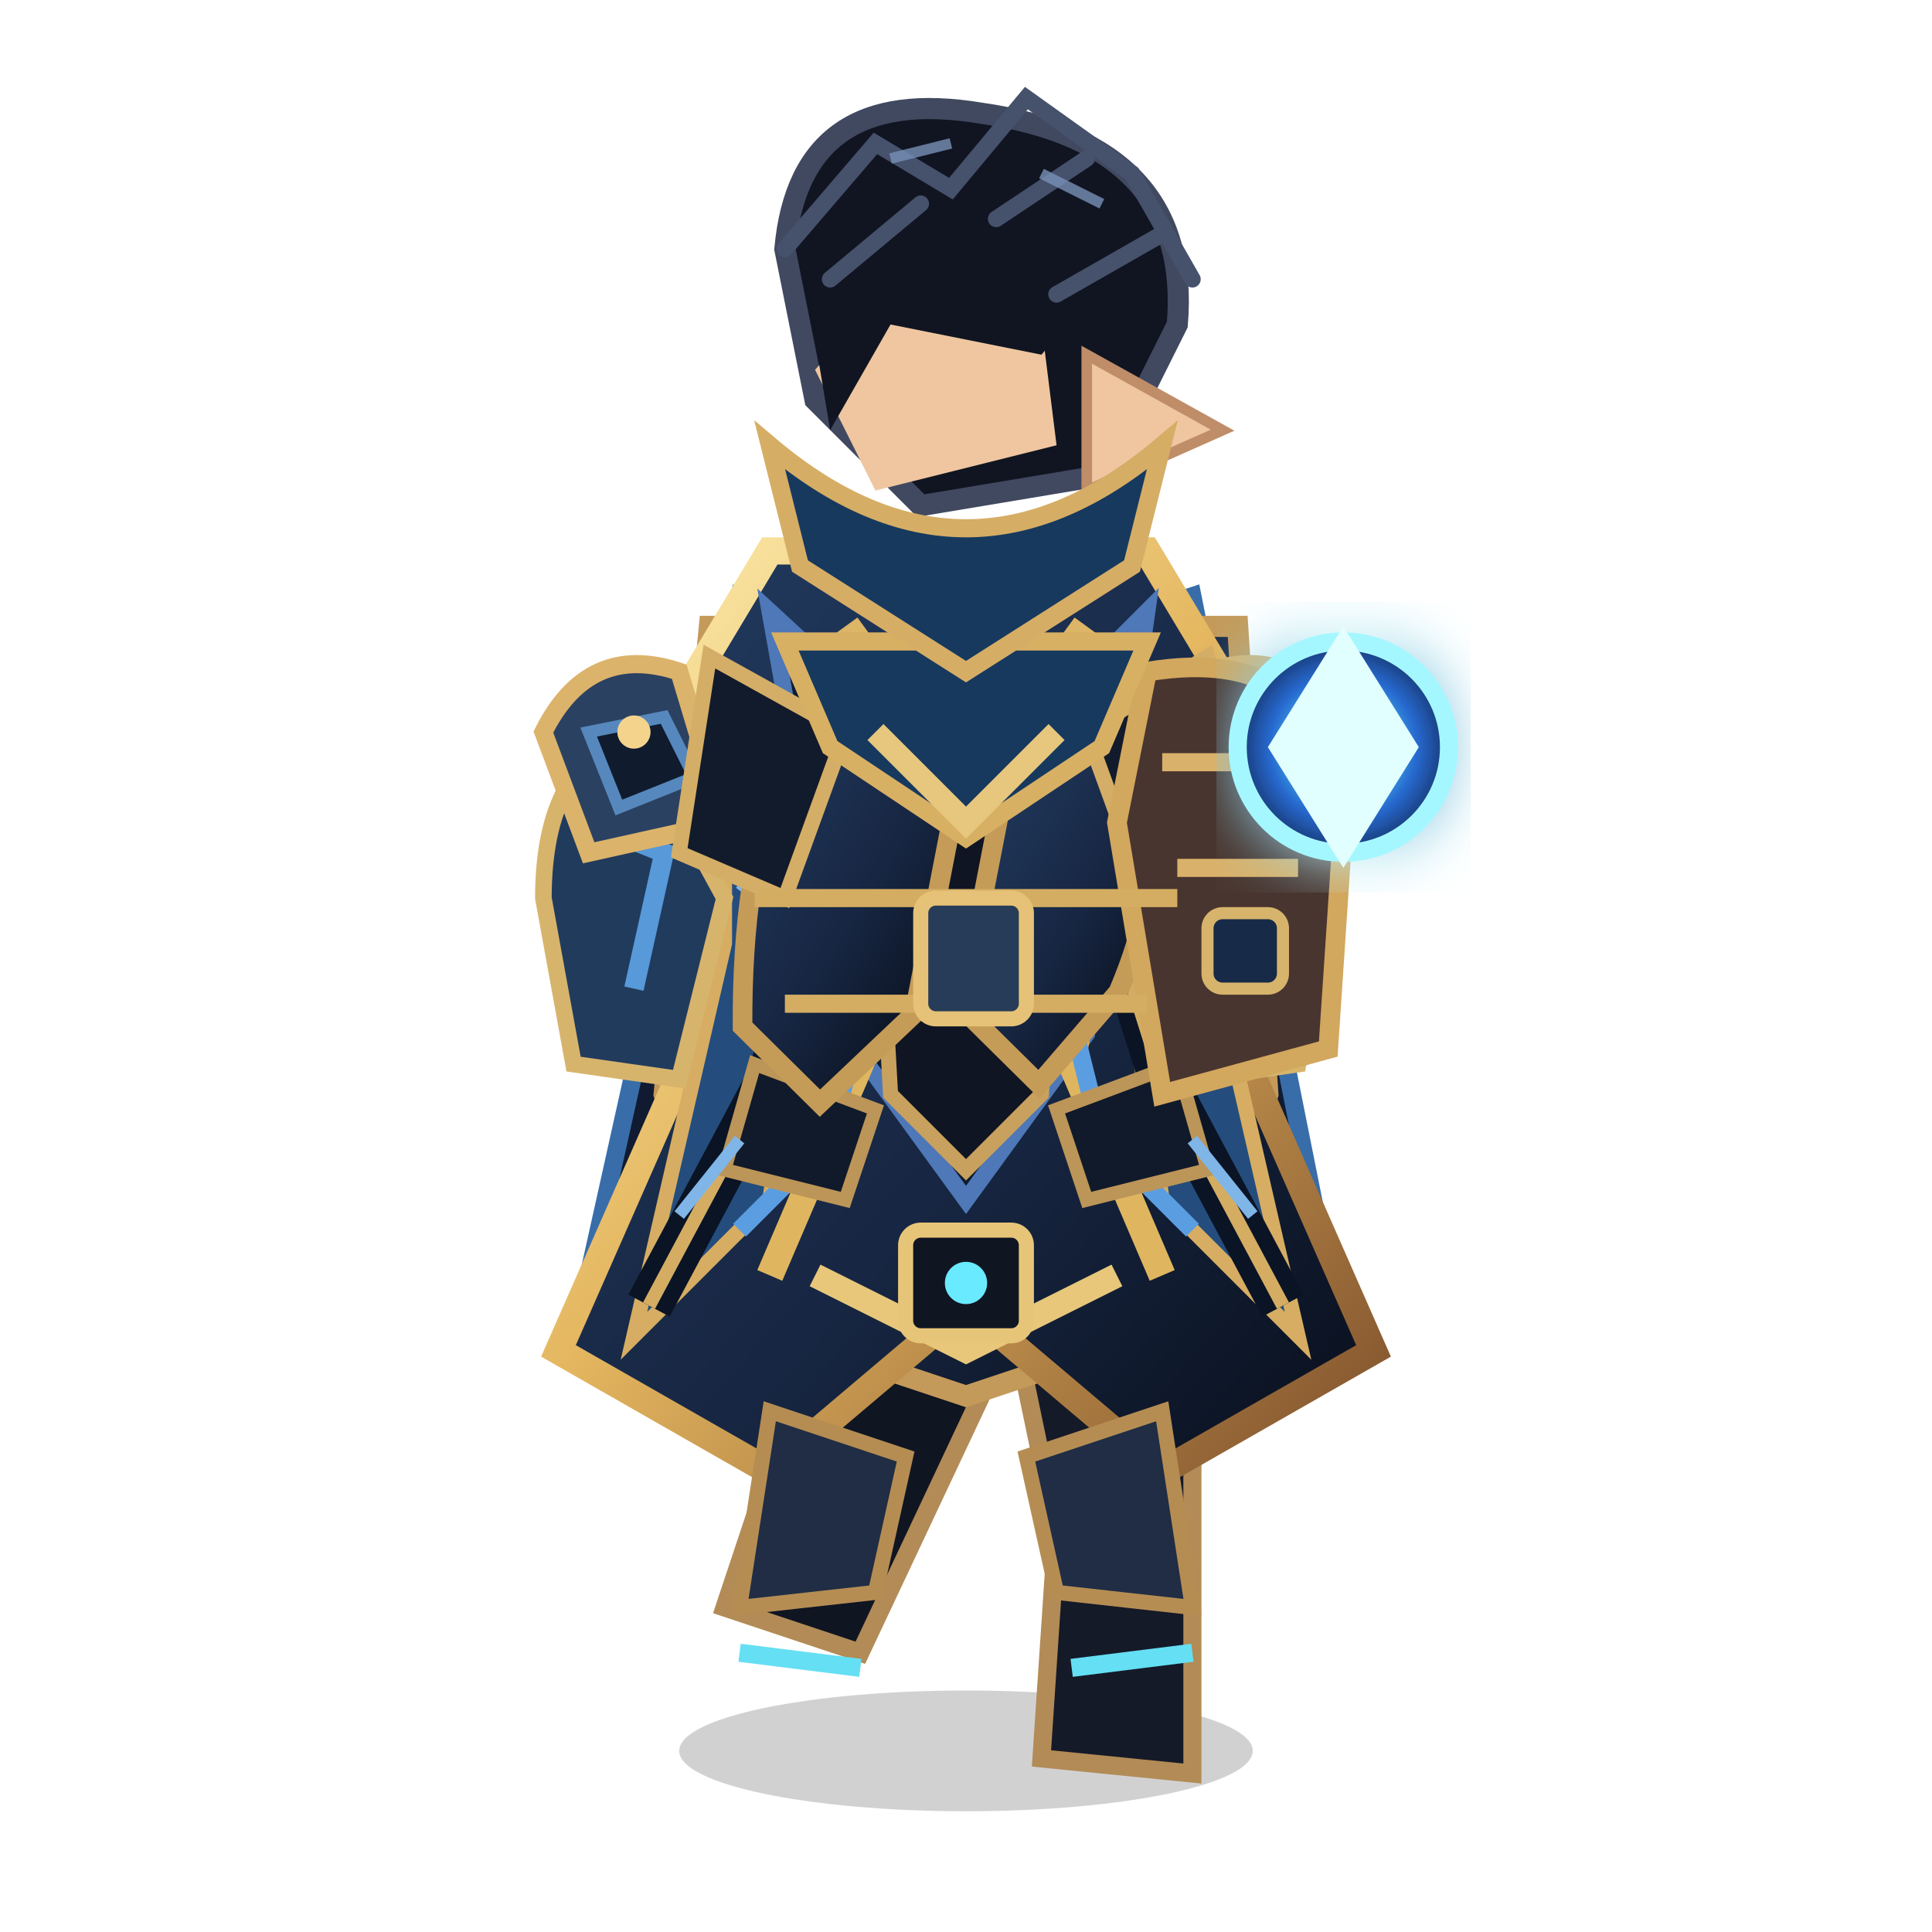
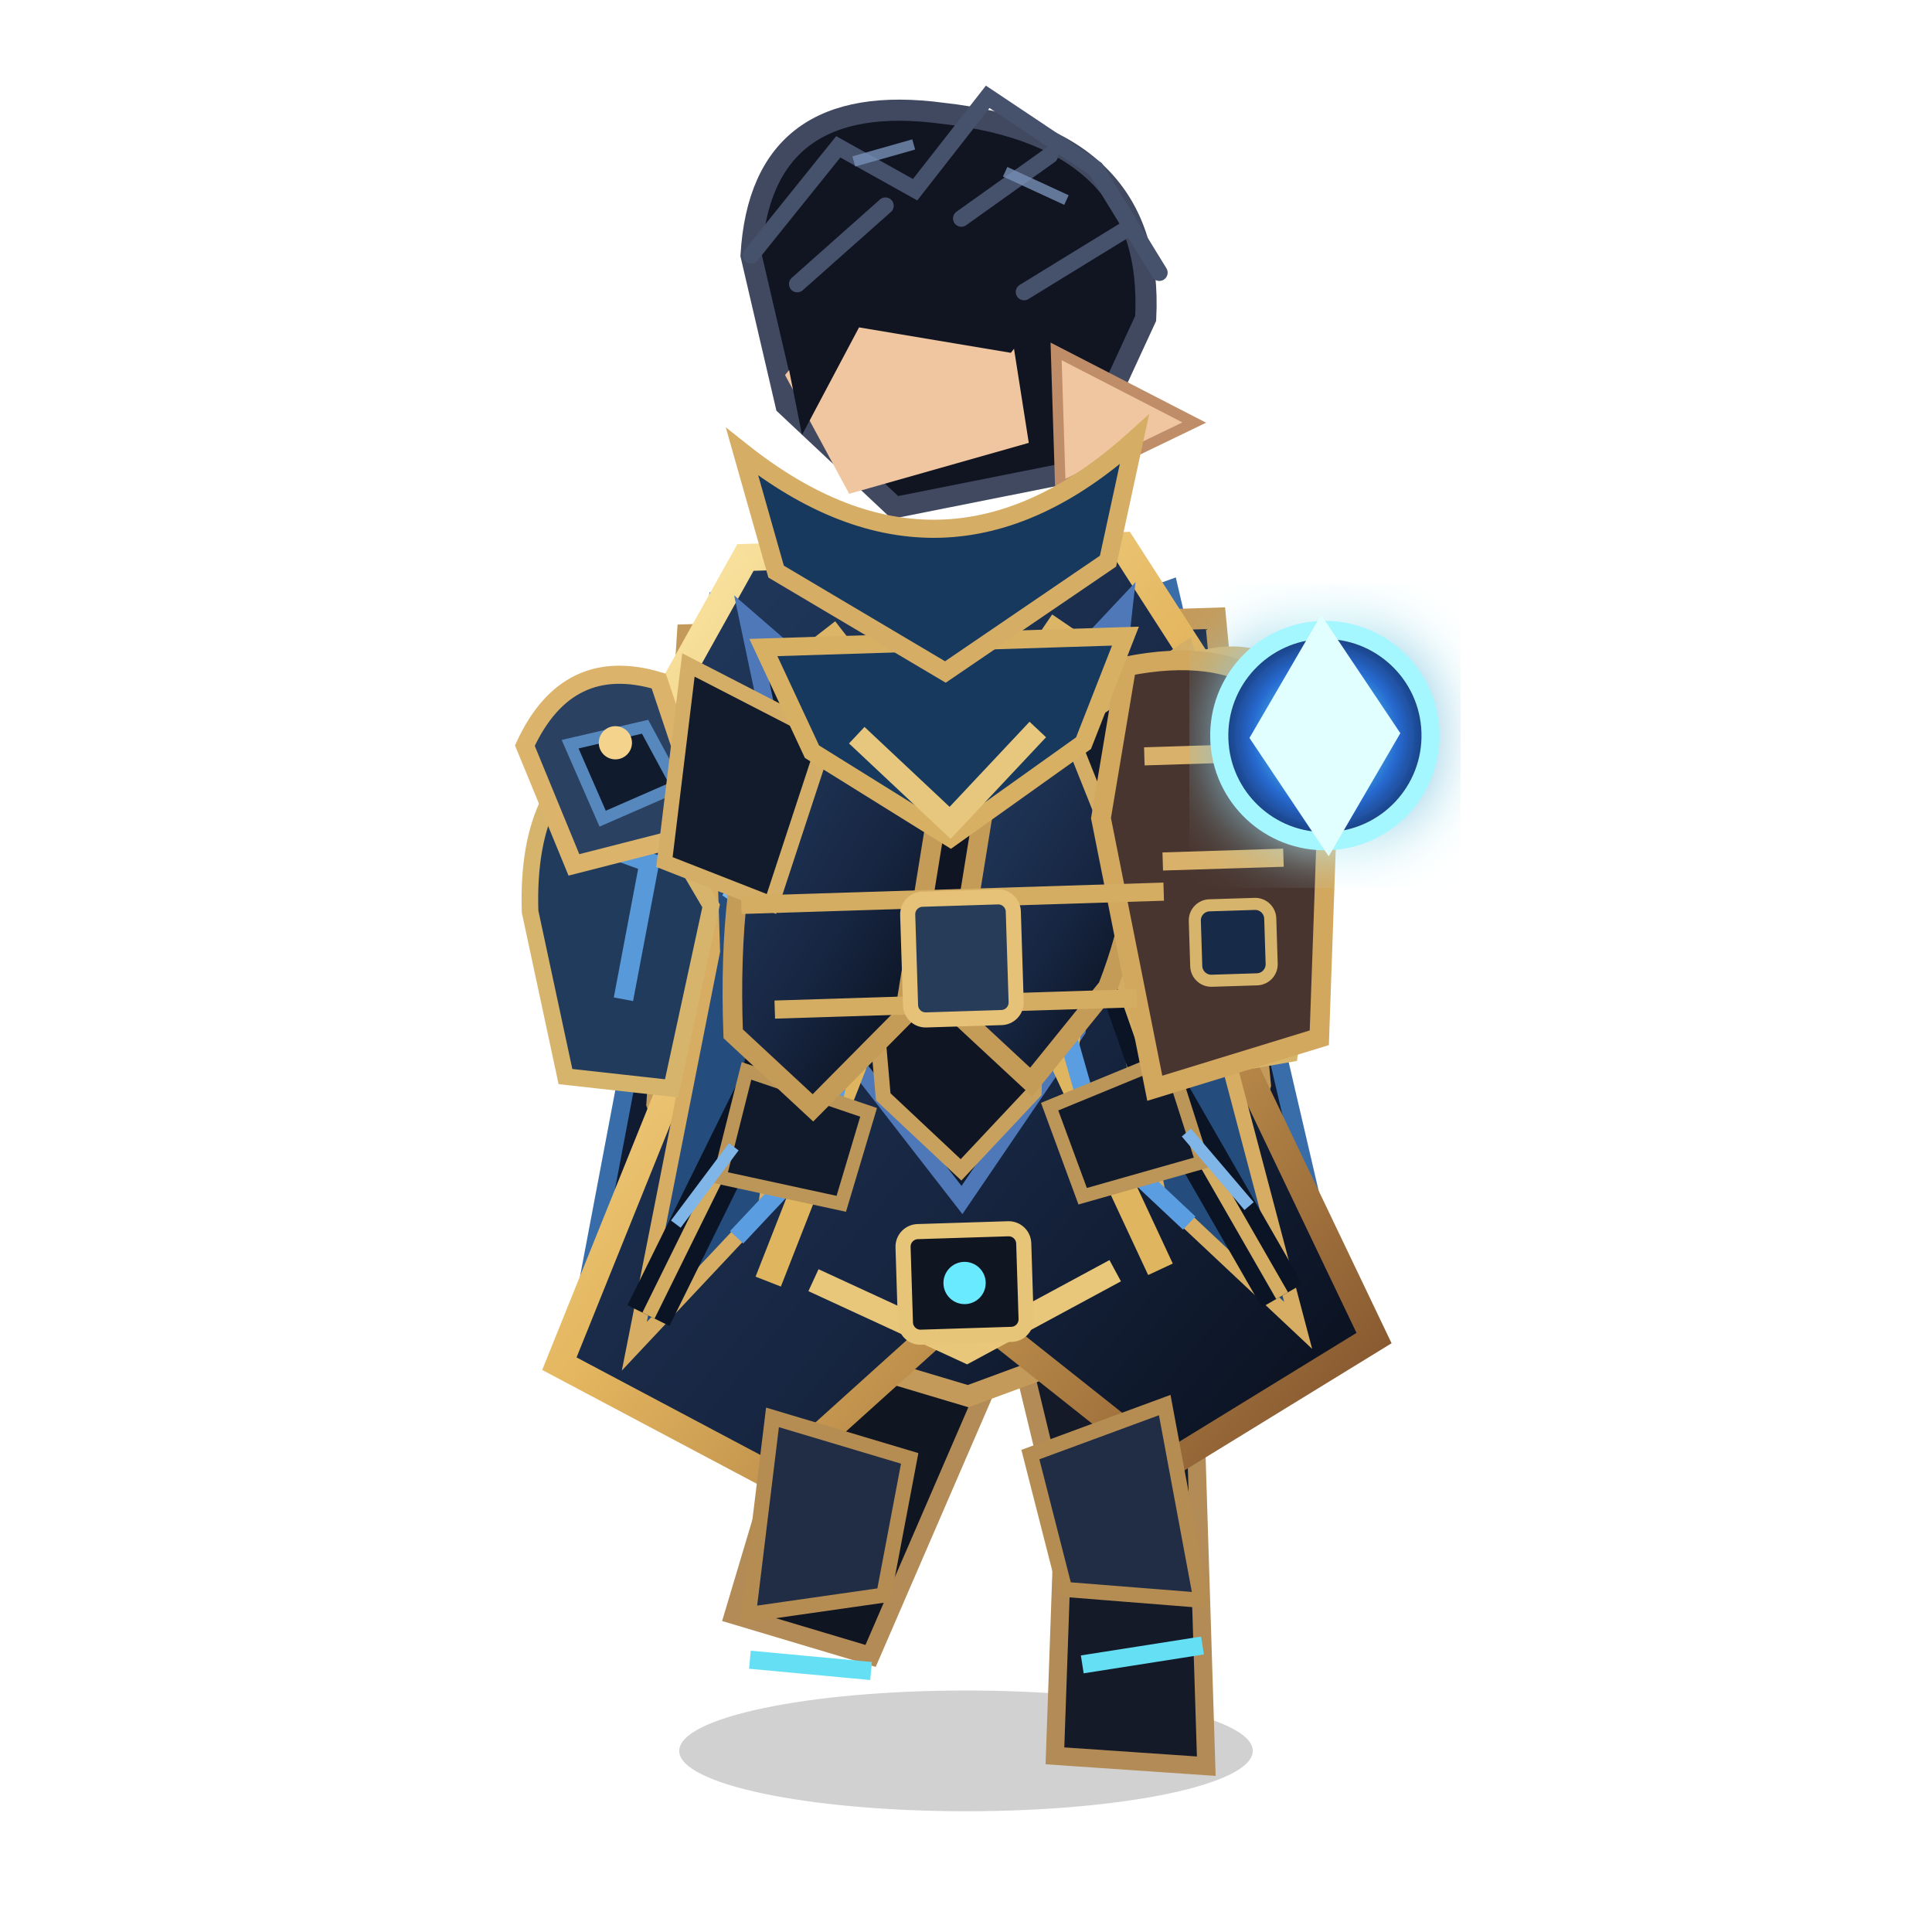
<svg xmlns="http://www.w3.org/2000/svg" width="128" height="128" viewBox="0 0 128 128" role="img" aria-label="Researcher left walk frame 6">
  <defs>
    <linearGradient id="coat" x1="0" y1="0" x2="1" y2="1">
      <stop offset="0" stop-color="#223c61" />
      <stop offset=".58" stop-color="#172642" />
      <stop offset="1" stop-color="#090f1b" />
    </linearGradient>
    <linearGradient id="gold" x1="0" y1="0" x2="1" y2="1">
      <stop stop-color="#fff0b2" />
      <stop offset=".45" stop-color="#e4b65f" />
      <stop offset="1" stop-color="#80512c" />
    </linearGradient>
    <radialGradient id="orb">
      <stop stop-color="#f0ffff" />
      <stop offset=".25" stop-color="#55e9ff" />
      <stop offset=".7" stop-color="#2769cf" />
      <stop offset="1" stop-color="#18366e" />
    </radialGradient>
    <linearGradient id="skin" x1="0" y1="0" x2="1" y2="1">
      <stop stop-color="#ffe0bd" />
      <stop offset="1" stop-color="#efc6a0" />
    </linearGradient>
    <filter id="glow">
      <feGaussianBlur stdDeviation="2.1" result="b" />
      <feMerge>
        <feMergeNode in="b" />
        <feMergeNode in="SourceGraphic" />
      </feMerge>
    </filter>
  </defs>
  <ellipse cx="64" cy="116" rx="19" ry="4" fill="#000" opacity=".18" />
-   <g transform="translate(0 1.5)">
-     <path d="M49 38 Q64 43 79 38 L88 83 Q79 89 74 92 L64 84 L54 92 Q43 93 39 83 Z" fill="#101b31" stroke="#386da9" stroke-width="1.2" />
-     <path d="M44 81 L54 87 L64 80 L74 87 L84 81" fill="none" stroke="#b58a4d" stroke-width="1" />
-     <path d="M55 74 L53 90 L48 105 L57 108 L65 91 L66 75 Z" fill="#101522" stroke="#b28b56" stroke-width="1.2" />
-     <path d="M65 76 L70 100 L69 115 L79 116 L79 94 L74 74 Z" fill="#151a28" stroke="#b28b56" stroke-width="1.2" />
-     <path d="M47 40 L82 40 L84 71 L79 86 L64 91 L49 86 L44 71 Z" fill="url(#coat)" stroke="#c49a5a" stroke-width="1.4" />
-     <path d="M51 35 L76 35 L82 45 L80 63 L91 88 L77 96 L64 85 L51 96 L37 88 L48 63 L45 45 Z" fill="url(#coat)" stroke="url(#gold)" stroke-width="1.8" />
-     <path d="M51 39 L64 51 L76 39 L72 67 L64 78 L56 67 Z" fill="#101b2d" stroke="#4e78b8" stroke-width="1.1" />
-     <path d="M48 49 L55 52 L51 78 L42 87 L48 61 Z M78 49 L73 52 L77 78 L86 87 L80 61 Z" fill="#244d7d" stroke="#d6ad63" stroke-width="1" />
-     <path d="M56 40 L64 51 L72 40" fill="none" stroke="#dcb566" stroke-width="2" />
-     <path d="M58 53 L70 53 L69 71 L64 76 L59 71 Z" fill="#101523" stroke="#c8a15e" stroke-width="1" />
-     <path d="M53 46 L57 69 L51 83 M75 46 L71 69 L77 83" fill="none" stroke="#dfb65f" stroke-width="1.8" />
-     <path d="M47 53 L81 53" stroke="#a47b47" stroke-width="1.3" />
-     <path d="M47 44 L57 51 L51 70 L43 85 M81 44 L71 51 L77 70 L85 85" fill="none" stroke="#0a1425" stroke-width="3.1" />
-     <path d="M47 44 L57 51 L51 70 L43 85 M81 44 L71 51 L77 70 L85 85" fill="none" stroke="#d4ad63" stroke-width=".9" />
-     <path d="M54 54 L59 58 L55 74 L49 80 M74 54 L69 58 L73 74 L79 80" fill="none" stroke="#5b9de1" stroke-width="1.2" />
-     <path d="M54 83 L64 88 L74 83" fill="none" stroke="#e8c77b" stroke-width="1.6" />
-     <rect x="60" y="80" width="8" height="7" rx="1" fill="#101522" stroke="#e7c578" stroke-width="1" />
-     <circle cx="64" cy="83.5" r="1.4" fill="#69eaff" />
-     <path d="M42 47 Q36 49 36 58 L38 69 L45 70 L48 58 Z" fill="#213b5d" stroke="#d7b46c" stroke-width="1.1" />
-     <path d="M39 53 L44 55 L42 64" fill="none" stroke="#5799d9" stroke-width="1.3" />
-     <path d="M81 47 Q88 49 88 58 L86 69 L79 70 L76 58 Z" fill="#172944" stroke="#d7b46c" stroke-width="1.1" />
-     <path d="M80 54 L85 56 L83 64" fill="none" stroke="#5799d9" stroke-width="1.3" />
-     <path d="M50 69 L58 72 L56 78 L48 76 Z M70 72 L78 69 L80 76 L72 78 Z" fill="#111a2a" stroke="#bc9558" stroke-width=".9" />
-     <path d="M51 92 L60 95 L58 104 L49 105 Z M68 95 L77 92 L79 105 L70 104 Z" fill="#202d44" stroke="#b58d53" stroke-width="1" />
-     <path d="M49 108 L57 109 M71 109 L79 108" stroke="#64dff4" stroke-width="1.2" />
-     <path d="M45 43 Q39 41 36 47 L39 55 L48 53 Z M80 43 Q86 41 89 47 L86 55 L77 53 Z" fill="#2b4162" stroke="#dcb36b" stroke-width="1.2" />
-     <path d="M39 47 L44 46 L46 50 L41 52 Z M81 46 L86 47 L84 52 L79 50 Z" fill="#101b2e" stroke="#5688bd" stroke-width=".8" />
-     <circle cx="42" cy="47" r="1.1" fill="#f4d38d" />
-     <circle cx="84" cy="47" r="1.1" fill="#f4d38d" />
-     <path d="M49 57 L53 60 M79 57 L75 60 M49 74 L45 79 M79 74 L83 79" stroke="#80b5e8" stroke-width=".8" />
-     <g transform="rotate(11 64 48)">
-       <path d="M58 42 Q49 49 53 69 L59 73 L64 66 L64 49 Z" fill="url(#coat)" stroke="#c59b58" stroke-width="1.3" />
-       <path d="M70 43 Q80 48 77 62 L73 69 L67 65 L67 50 Z" fill="url(#coat)" stroke="#c59b58" stroke-width="1.3" />
-     </g>
-     <path d="M47 42 L56 47 L52 58 L45 55 Z M80 42 L72 47 L76 58 L83 55 Z" fill="#121b2b" stroke="#d4ae66" stroke-width="1" />
-     <path d="M76 43 Q88 41 89 53 L88 68 L77 71 L74 53 Z" fill="#49352f" stroke="#d2a75e" stroke-width="1.3" />
-     <path d="M77 49 L87 49 M78 56 L86 56" stroke="#d9b16a" stroke-width="1.2" />
-     <rect x="80" y="59" width="5" height="5" rx="1" fill="#172b48" stroke="#d7b46c" stroke-width=".8" />
-     <path d="M52 41 L76 41 L73 48 L64 54 L55 48 Z" fill="#17395e" stroke="#d8b064" stroke-width="1.2" />
-     <path d="M58 47 L64 53 L70 47" fill="none" stroke="#e6c77d" stroke-width="1.5" />
-     <path d="M50 58 L78 58 M52 65 L76 65" stroke="#d4ad63" stroke-width="1.2" />
-     <rect x="61" y="58" width="7" height="8" rx="1" fill="#273c58" stroke="#e5c277" stroke-width="1" />
-     <path d="M52 15 Q53 4 65 6 Q79 8 78 20 L73 30 L61 32 L54 25 Z" fill="#111521" stroke="#414960" stroke-width="1.4" />
-     <path d="M72 22 L81 27 L72 31 Z" fill="#efc6a0" stroke="#c08d69" stroke-width=".7" />
-     <path d="M54 23 Q60 16 69 20 L70 28 L58 31 Z" fill="#efc6a0" />
-     <path d="M53 15 Q63 5 74 16 L69 22 L59 20 L55 27 Z" fill="#111521" />
-     <path d="M52 15 L58 8 L63 11 L68 5 L75 10 L79 17 M55 17 L61 12 M66 13 L72 9 M70 18 L77 14" fill="none" stroke="#46516c" stroke-width="1.1" stroke-linecap="round" />
-     <path d="M59 9 L63 8 M69 10 L73 12" fill="none" stroke="#7890b7" stroke-width=".7" opacity=".8" />
-     <path d="M51 28 Q64 39 77 28 L75 36 L64 43 L53 36 Z" fill="#17395e" stroke="#d6ad65" stroke-width="1.2" />
-     <g filter="url(#glow)">
-       <circle cx="89" cy="48" r="7" fill="url(#orb)" stroke="#a5f7ff" stroke-width="1.2" />
-       <path d="M84 48 L89 40 L94 48 L89 56 Z" fill="#e2ffff" />
+   <g transform="rotate(-1.8 64 88)">
+     <g transform="translate(0 1.5)">
+       <path d="M49 38 Q64 43 79 38 L88 83 Q79 89 74 92 L64 84 L54 92 Q43 93 39 83 Z" fill="#101b31" stroke="#386da9" stroke-width="1.2" />
+       <path d="M44 81 L54 87 L64 80 L74 87 L84 81" fill="none" stroke="#b58a4d" stroke-width="1" />
+       <path d="M55 74 L53 90 L48 105 L57 108 L65 91 L66 75 Z" fill="#101522" stroke="#b28b56" stroke-width="1.2" />
+       <path d="M65 76 L70 100 L69 115 L79 116 L79 94 L74 74 Z" fill="#151a28" stroke="#b28b56" stroke-width="1.2" />
+       <path d="M47 40 L82 40 L84 71 L79 86 L64 91 L49 86 L44 71 Z" fill="url(#coat)" stroke="#c49a5a" stroke-width="1.4" />
+       <path d="M51 35 L76 35 L82 45 L80 63 L91 88 L77 96 L64 85 L51 96 L37 88 L48 63 L45 45 Z" fill="url(#coat)" stroke="url(#gold)" stroke-width="1.8" />
+       <path d="M51 39 L64 51 L76 39 L72 67 L64 78 L56 67 Z" fill="#101b2d" stroke="#4e78b8" stroke-width="1.1" />
+       <path d="M48 49 L55 52 L51 78 L42 87 L48 61 Z M78 49 L73 52 L77 78 L86 87 L80 61 Z" fill="#244d7d" stroke="#d6ad63" stroke-width="1" />
+       <path d="M56 40 L64 51 L72 40" fill="none" stroke="#dcb566" stroke-width="2" />
+       <path d="M58 53 L70 53 L69 71 L64 76 L59 71 Z" fill="#101523" stroke="#c8a15e" stroke-width="1" />
+       <path d="M53 46 L57 69 L51 83 M75 46 L71 69 L77 83" fill="none" stroke="#dfb65f" stroke-width="1.8" />
+       <path d="M47 53 L81 53" stroke="#a47b47" stroke-width="1.3" />
+       <path d="M47 44 L57 51 L51 70 L43 85 M81 44 L71 51 L77 70 L85 85" fill="none" stroke="#0a1425" stroke-width="3.1" />
+       <path d="M47 44 L57 51 L51 70 L43 85 M81 44 L71 51 L77 70 L85 85" fill="none" stroke="#d4ad63" stroke-width=".9" />
+       <path d="M54 54 L59 58 L55 74 L49 80 M74 54 L69 58 L73 74 L79 80" fill="none" stroke="#5b9de1" stroke-width="1.2" />
+       <path d="M54 83 L64 88 L74 83" fill="none" stroke="#e8c77b" stroke-width="1.6" />
+       <rect x="60" y="80" width="8" height="7" rx="1" fill="#101522" stroke="#e7c578" stroke-width="1" />
+       <circle cx="64" cy="83.5" r="1.4" fill="#69eaff" />
+       <path d="M42 47 Q36 49 36 58 L38 69 L45 70 L48 58 Z" fill="#213b5d" stroke="#d7b46c" stroke-width="1.1" />
+       <path d="M39 53 L44 55 L42 64" fill="none" stroke="#5799d9" stroke-width="1.3" />
+       <path d="M81 47 Q88 49 88 58 L86 69 L79 70 L76 58 Z" fill="#172944" stroke="#d7b46c" stroke-width="1.1" />
+       <path d="M80 54 L85 56 L83 64" fill="none" stroke="#5799d9" stroke-width="1.3" />
+       <path d="M50 69 L58 72 L56 78 L48 76 Z M70 72 L78 69 L80 76 L72 78 Z" fill="#111a2a" stroke="#bc9558" stroke-width=".9" />
+       <path d="M51 92 L60 95 L58 104 L49 105 Z M68 95 L77 92 L79 105 L70 104 Z" fill="#202d44" stroke="#b58d53" stroke-width="1" />
+       <path d="M49 108 L57 109 M71 109 L79 108" stroke="#64dff4" stroke-width="1.2" />
+       <path d="M45 43 Q39 41 36 47 L39 55 L48 53 Z M80 43 Q86 41 89 47 L86 55 L77 53 Z" fill="#2b4162" stroke="#dcb36b" stroke-width="1.2" />
+       <path d="M39 47 L44 46 L46 50 L41 52 Z M81 46 L86 47 L84 52 L79 50 Z" fill="#101b2e" stroke="#5688bd" stroke-width=".8" />
+       <circle cx="42" cy="47" r="1.1" fill="#f4d38d" />
+       <circle cx="84" cy="47" r="1.1" fill="#f4d38d" />
+       <path d="M49 57 L53 60 M79 57 L75 60 M49 74 L45 79 M79 74 L83 79" stroke="#80b5e8" stroke-width=".8" />
+       <g transform="rotate(11 64 48)">
+         <path d="M58 42 Q49 49 53 69 L59 73 L64 66 L64 49 Z" fill="url(#coat)" stroke="#c59b58" stroke-width="1.3" />
+         <path d="M70 43 Q80 48 77 62 L73 69 L67 65 L67 50 Z" fill="url(#coat)" stroke="#c59b58" stroke-width="1.3" />
+       </g>
+       <path d="M47 42 L56 47 L52 58 L45 55 Z M80 42 L72 47 L76 58 L83 55 Z" fill="#121b2b" stroke="#d4ae66" stroke-width="1" />
+       <path d="M76 43 Q88 41 89 53 L88 68 L77 71 L74 53 Z" fill="#49352f" stroke="#d2a75e" stroke-width="1.3" />
+       <path d="M77 49 L87 49 M78 56 L86 56" stroke="#d9b16a" stroke-width="1.2" />
+       <rect x="80" y="59" width="5" height="5" rx="1" fill="#172b48" stroke="#d7b46c" stroke-width=".8" />
+       <path d="M52 41 L76 41 L73 48 L64 54 L55 48 Z" fill="#17395e" stroke="#d8b064" stroke-width="1.2" />
+       <path d="M58 47 L64 53 L70 47" fill="none" stroke="#e6c77d" stroke-width="1.5" />
+       <path d="M50 58 L78 58 M52 65 L76 65" stroke="#d4ad63" stroke-width="1.2" />
+       <rect x="61" y="58" width="7" height="8" rx="1" fill="#273c58" stroke="#e5c277" stroke-width="1" />
+       <path d="M52 15 Q53 4 65 6 Q79 8 78 20 L73 30 L61 32 L54 25 Z" fill="#111521" stroke="#414960" stroke-width="1.4" />
+       <path d="M72 22 L81 27 L72 31 Z" fill="#efc6a0" stroke="#c08d69" stroke-width=".7" />
+       <path d="M54 23 Q60 16 69 20 L70 28 L58 31 Z" fill="#efc6a0" />
+       <path d="M53 15 Q63 5 74 16 L69 22 L59 20 L55 27 Z" fill="#111521" />
+       <path d="M52 15 L58 8 L63 11 L68 5 L75 10 L79 17 M55 17 L61 12 M66 13 L72 9 M70 18 L77 14" fill="none" stroke="#46516c" stroke-width="1.1" stroke-linecap="round" />
+       <path d="M59 9 L63 8 M69 10 L73 12" fill="none" stroke="#7890b7" stroke-width=".7" opacity=".8" />
+       <path d="M51 28 Q64 39 77 28 L75 36 L64 43 L53 36 Z" fill="#17395e" stroke="#d6ad65" stroke-width="1.2" />
+       <g filter="url(#glow)">
+         <circle cx="89" cy="48" r="7" fill="url(#orb)" stroke="#a5f7ff" stroke-width="1.2" />
+         <path d="M84 48 L89 40 L94 48 L89 56 Z" fill="#e2ffff" />
+       </g>
    </g>
  </g>
</svg>
